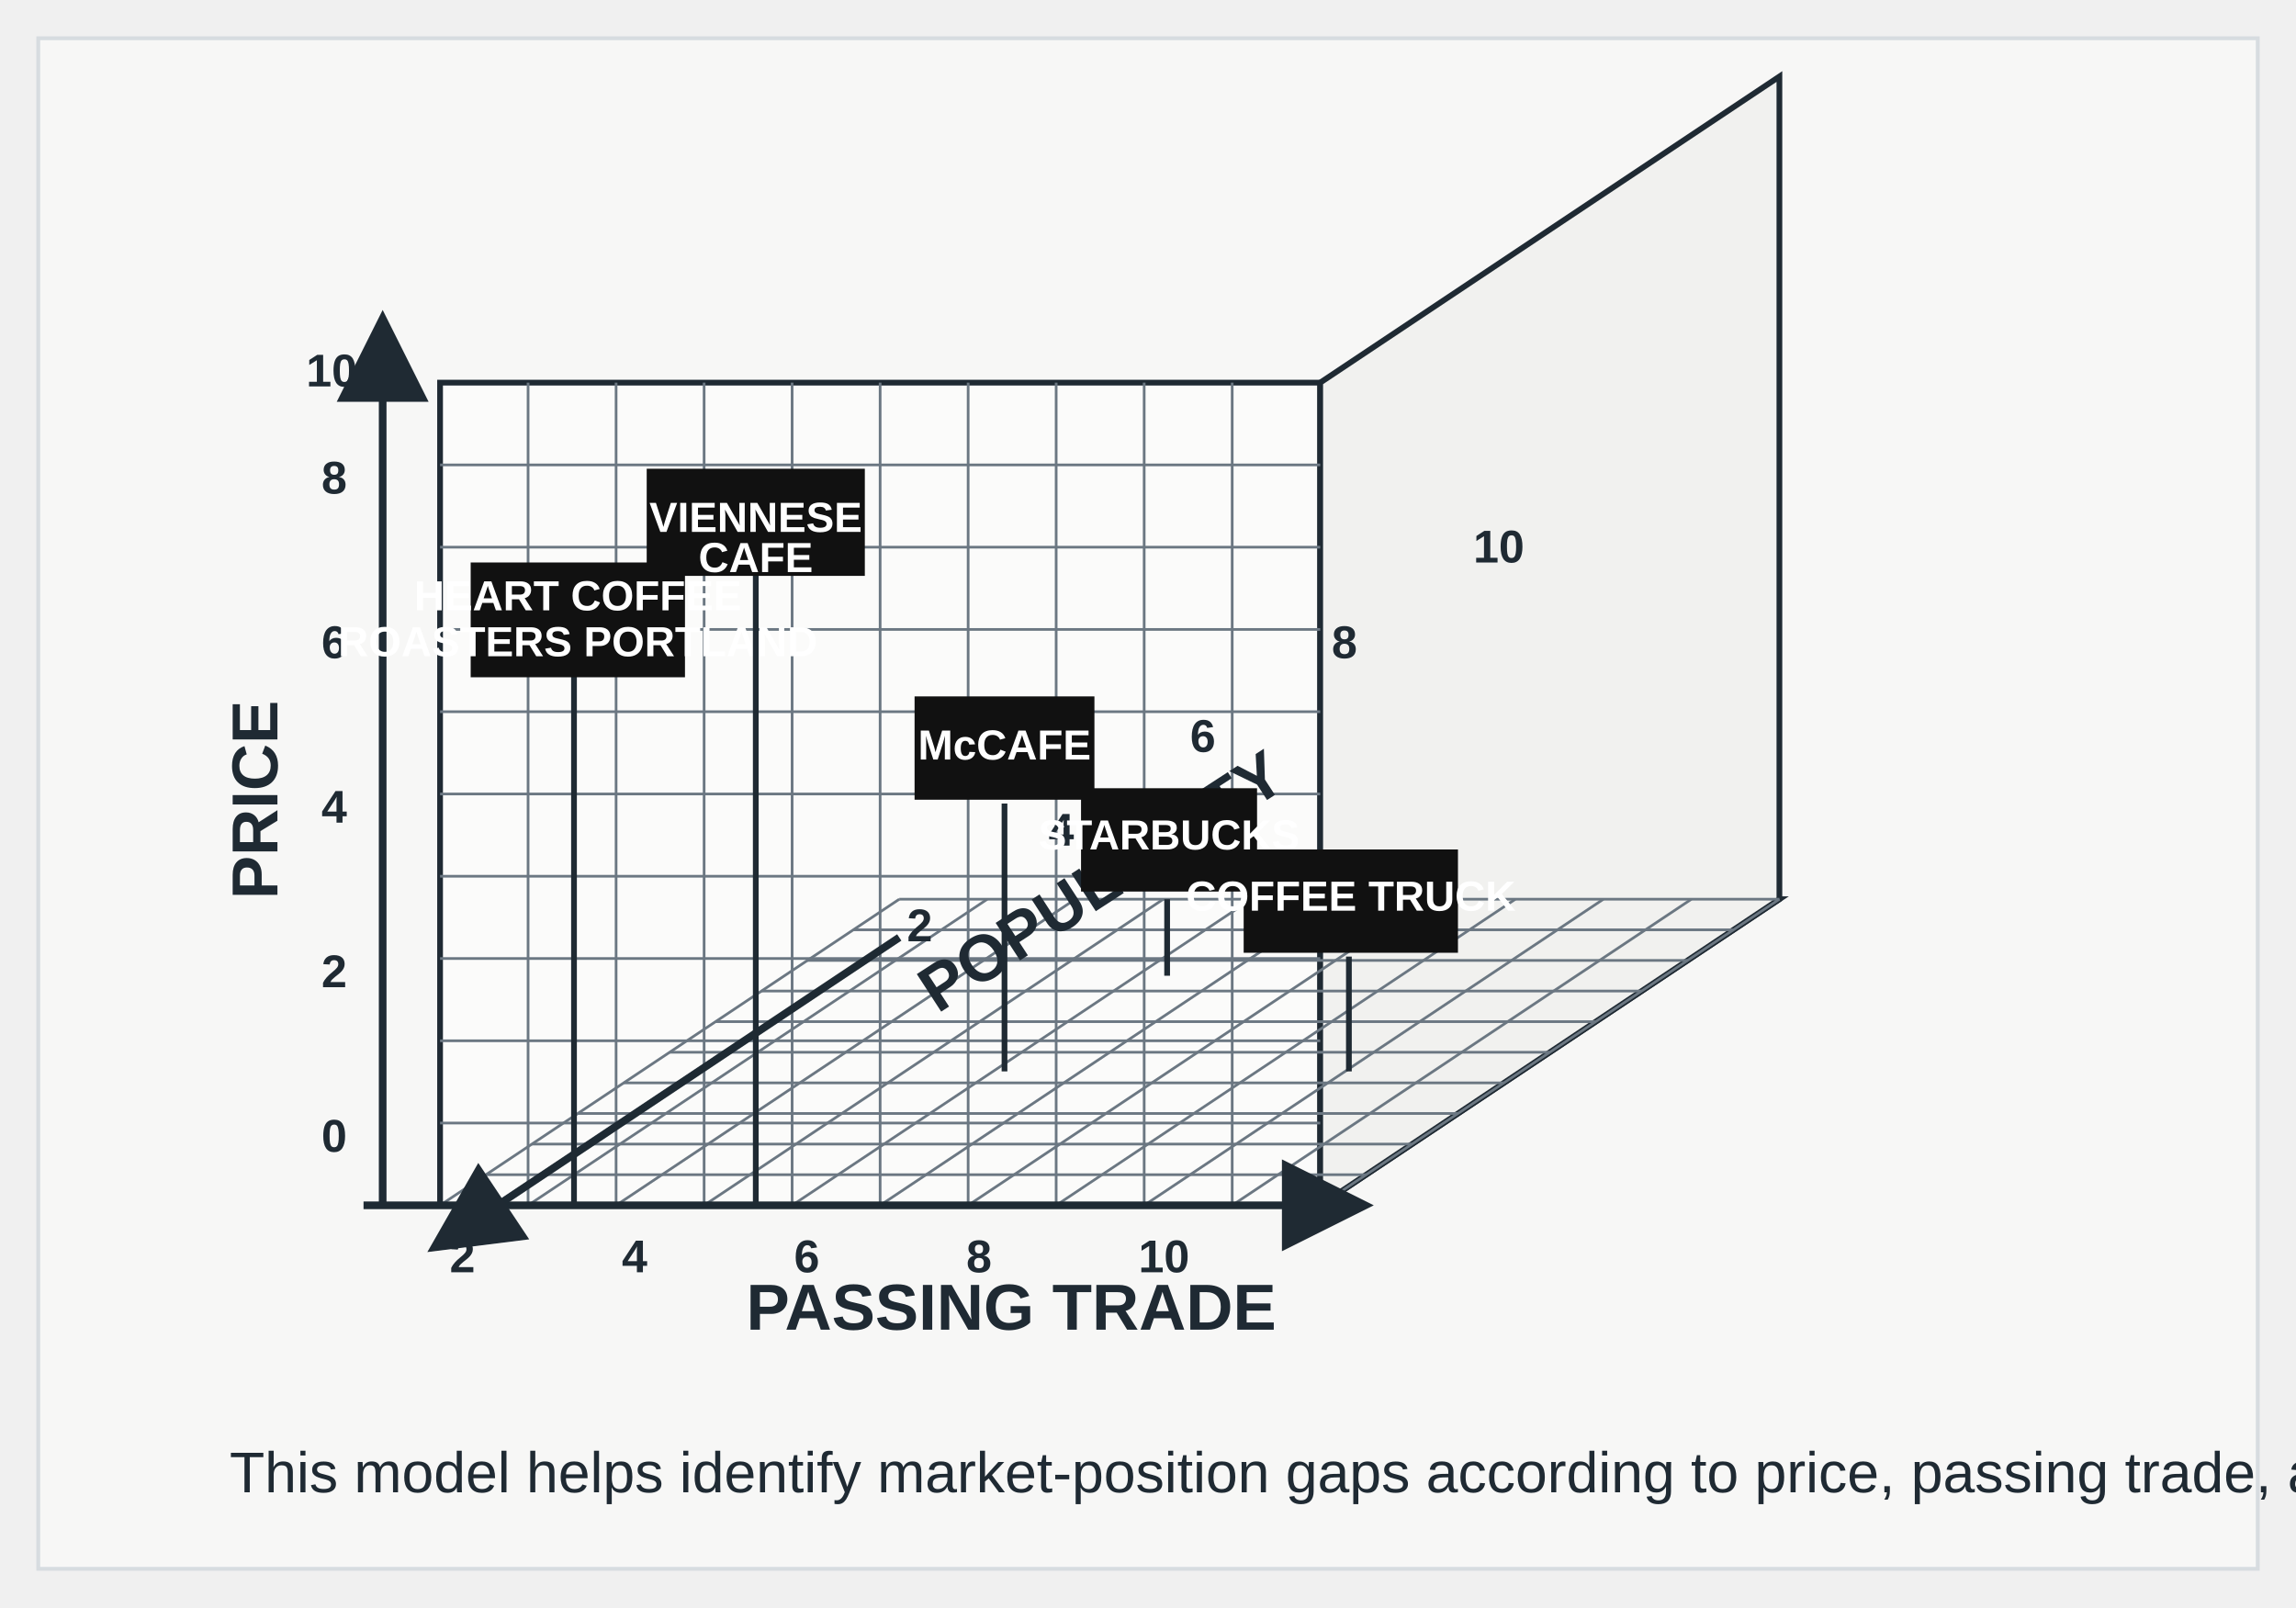
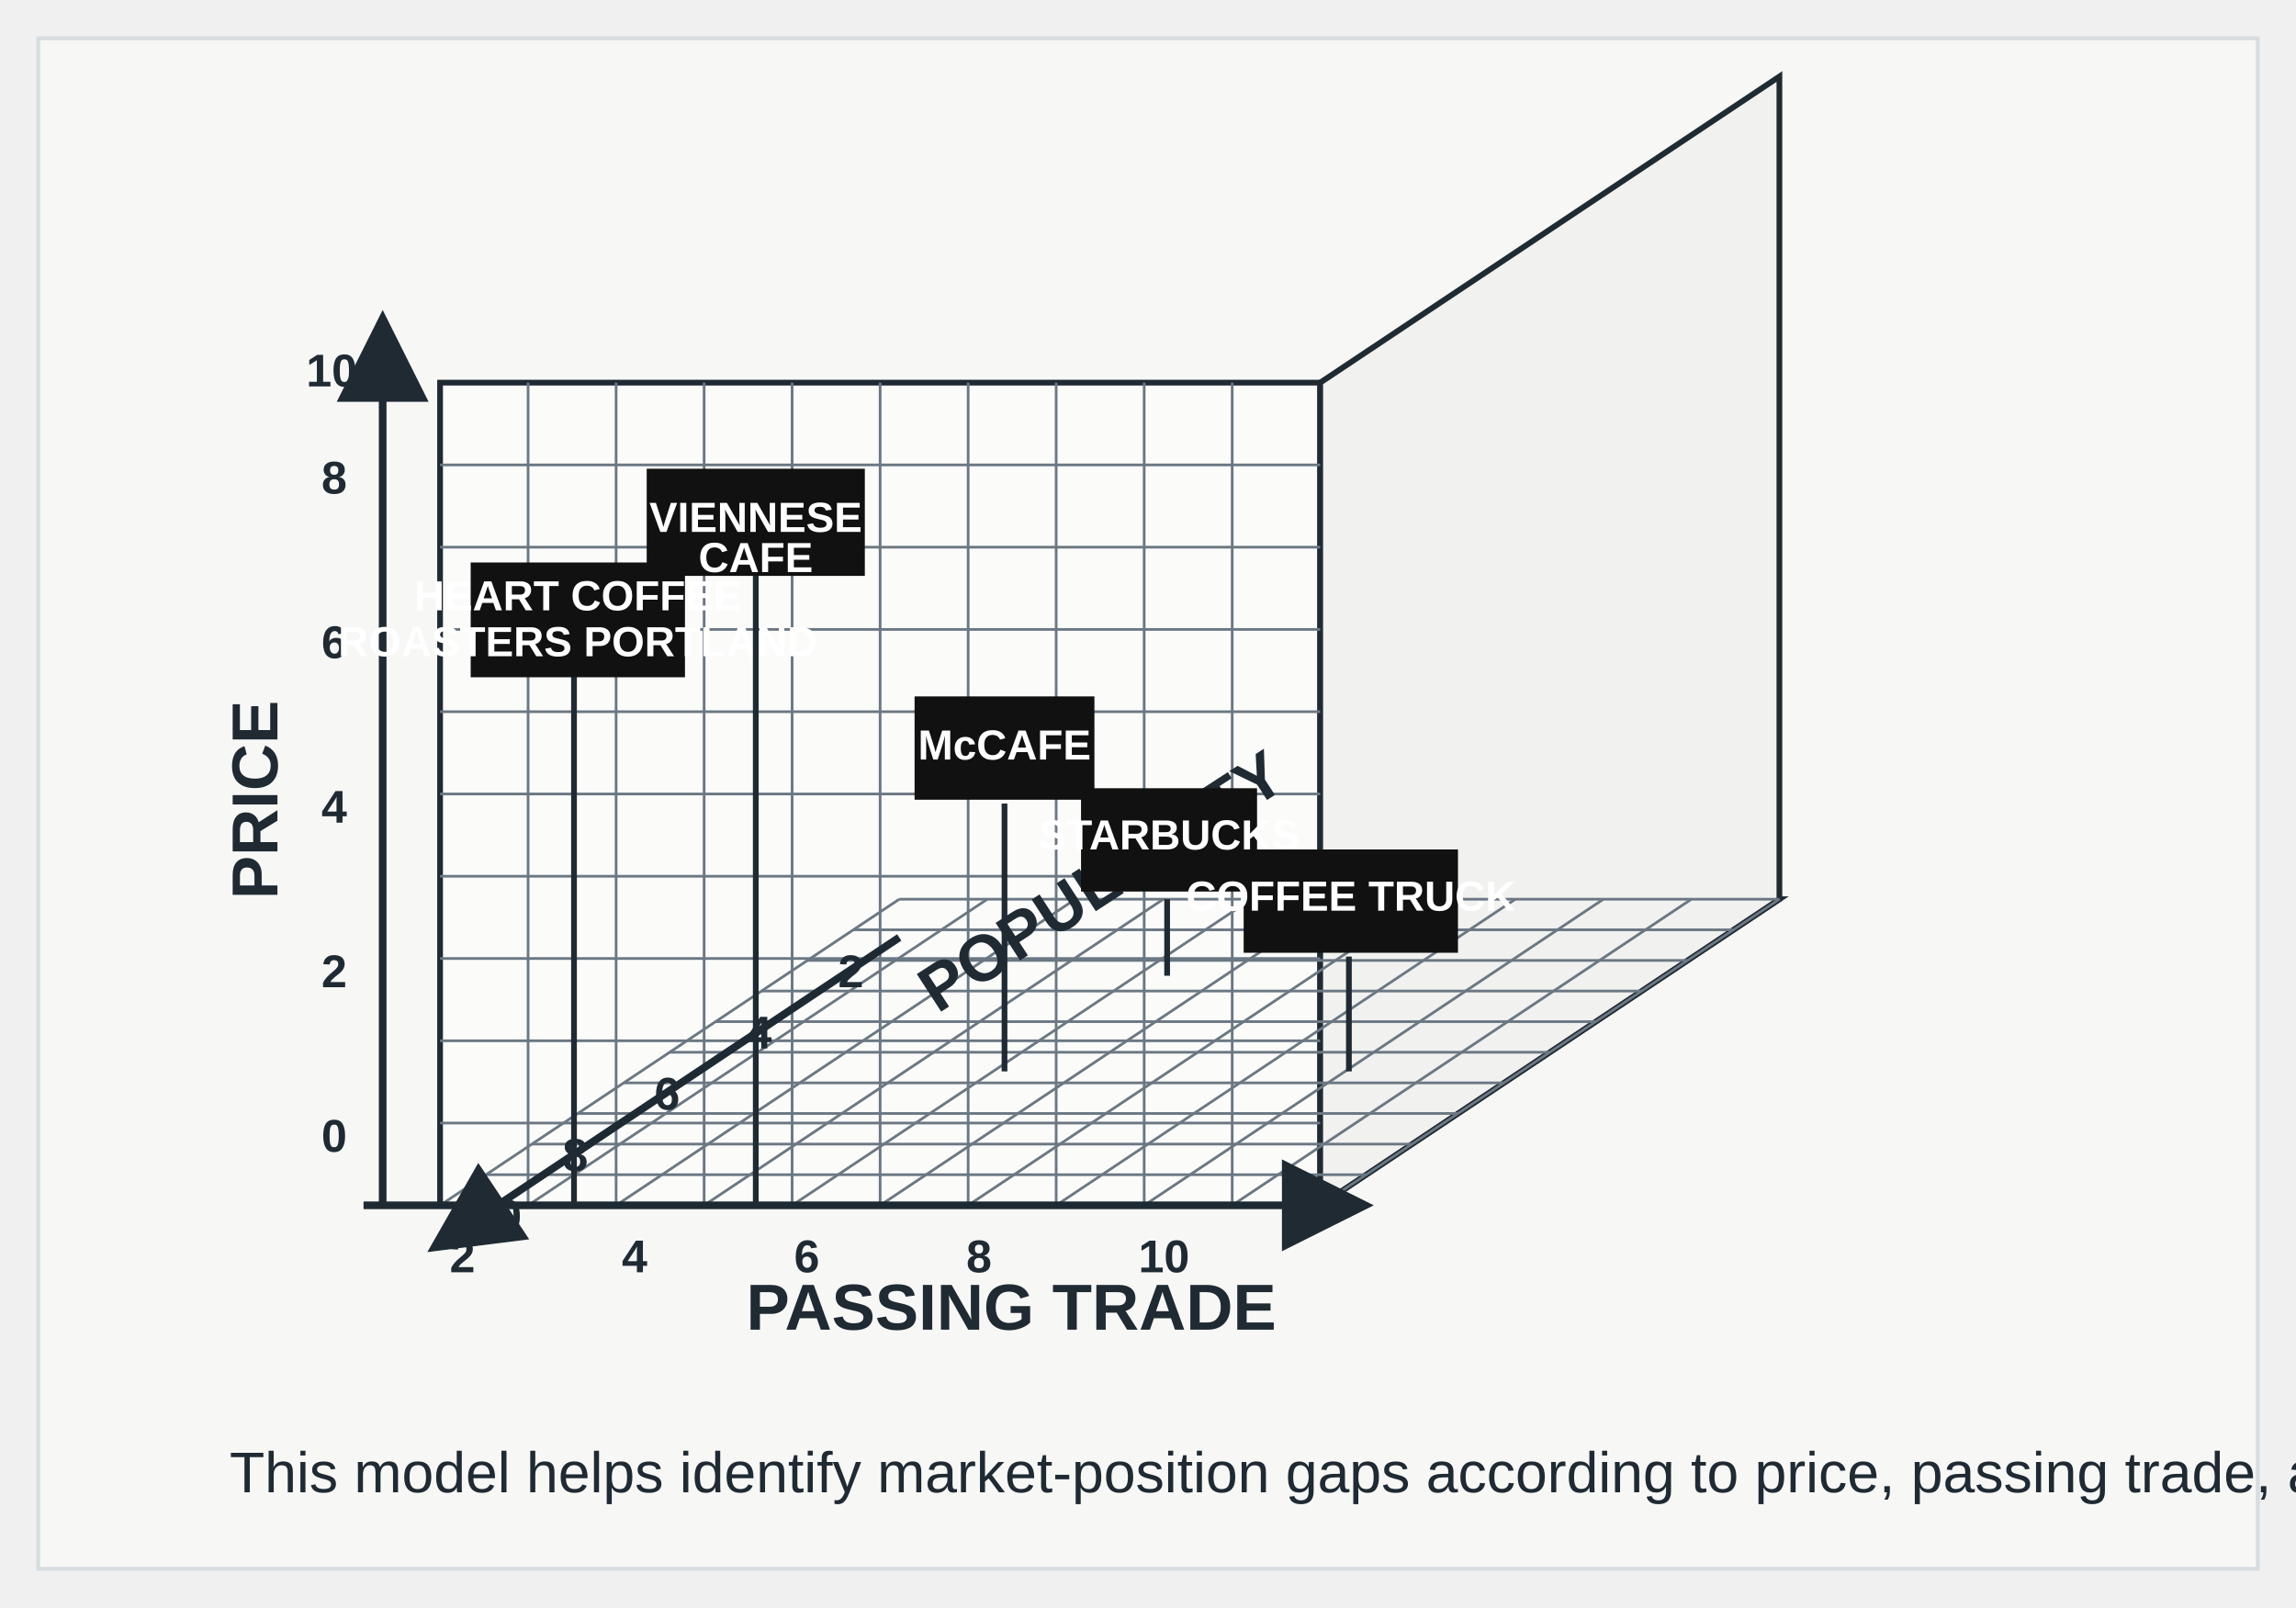
<svg xmlns="http://www.w3.org/2000/svg" width="1200" height="840" viewBox="0 0 1200 840" role="img" aria-labelledby="title desc">
  <defs>
    <style>
      .axis { stroke: #1e2a33; stroke-width: 4; fill: none; }
      .grid { stroke: #6b7782; stroke-width: 1.4; fill: none; }
      .label { font-family: Arial, sans-serif; fill: #1f2a33; font-weight: 700; }
      .axis-label { font-size: 34px; }
      .tick { font-size: 24px; }
      .brand { fill: #111; }
      .brand-text { font-family: Arial, sans-serif; fill: #fff; font-size: 22px; font-weight: 700; }
      .line { stroke: #1f2a33; stroke-width: 3; }
      .caption { font-family: Arial, sans-serif; fill: #1f2a33; font-size: 30px; }
    </style>
    <marker id="arrow" markerWidth="12" markerHeight="12" refX="10" refY="6" orient="auto">
      <path d="M0,0 L12,6 L0,12 z" fill="#1f2a33" />
    </marker>
  </defs>
  <rect x="20" y="20" width="1160" height="800" fill="#f7f7f6" stroke="#d7dce0" stroke-width="2" />
  <polygon points="230,630 690,630 930,470 470,470" fill="#f5f5f4" stroke="#1f2a33" stroke-width="3" />
  <polygon points="230,200 690,200 690,630 230,630" fill="#fbfbfa" stroke="#1f2a33" stroke-width="3" />
  <polygon points="690,200 930,40 930,470 690,630" fill="#f1f1ef" stroke="#1f2a33" stroke-width="3" />
  <path class="grid" d="M276 200 V630 M322 200 V630 M368 200 V630 M414 200 V630 M460 200 V630 M506 200 V630 M552 200 V630 M598 200 V630 M644 200 V630" />
  <path class="grid" d="M230 243 H690 M230 286 H690 M230 329 H690 M230 372 H690 M230 415 H690 M230 458 H690 M230 501 H690 M230 544 H690 M230 587 H690" />
  <path class="grid" d="M230 630 L470 470 M276 630 L516 470 M322 630 L562 470 M368 630 L608 470 M414 630 L654 470 M460 630 L700 470 M506 630 L746 470 M552 630 L792 470 M598 630 L838 470 M644 630 L884 470 M690 630 L930 470" />
  <path class="grid" d="M230 630 L690 630 M254 614 L714 614 M278 598 L738 598 M302 582 L762 582 M326 566 L786 566 M350 550 L810 550 M374 534 L834 534 M398 518 L858 518 M422 502 L882 502 M446 486 L906 486 M470 470 L930 470" />
  <path class="axis" d="M190 630 H710" marker-end="url(#arrow)" />
  <path class="axis" d="M470 490 L230 650" marker-end="url(#arrow)" />
  <path class="axis" d="M200 630 V170" marker-end="url(#arrow)" />
  <text class="label axis-label" x="390" y="695">PASSING TRADE</text>
  <text class="label axis-label" x="490" y="530" transform="rotate(-33, 490, 530)">POPULARITY</text>
  <text class="label axis-label" x="145" y="470" transform="rotate(-90, 145, 470)">PRICE</text>
  <text class="label tick" x="235" y="665">2</text>
  <text class="label tick" x="325" y="665">4</text>
  <text class="label tick" x="415" y="665">6</text>
  <text class="label tick" x="505" y="665">8</text>
  <text class="label tick" x="595" y="665">10</text>
-   <text class="label tick" x="474" y="492">2</text>
-   <text class="label tick" x="548" y="442">4</text>
-   <text class="label tick" x="622" y="393">6</text>
-   <text class="label tick" x="696" y="344">8</text>
-   <text class="label tick" x="770" y="294">10</text>
+   <text class="label tick" x="438" y="516">2</text>
+   <text class="label tick" x="390" y="548">4</text>
+   <text class="label tick" x="342" y="580">6</text>
+   <text class="label tick" x="294" y="612">8</text>
+   <text class="label tick" x="246" y="644">10</text>
  <text class="label tick" x="168" y="602">0</text>
  <text class="label tick" x="168" y="516">2</text>
  <text class="label tick" x="168" y="430">4</text>
  <text class="label tick" x="168" y="344">6</text>
  <text class="label tick" x="168" y="258">8</text>
  <text class="label tick" x="160" y="202">10</text>
  <line class="line" x1="300" y1="630" x2="300" y2="350" />
  <rect class="brand" x="246" y="294" width="112" height="60" />
  <text class="brand-text" x="302" y="319" text-anchor="middle">HEART COFFEE</text>
  <text class="brand-text" x="302" y="343" text-anchor="middle">ROASTERS PORTLAND</text>
  <line class="line" x1="395" y1="630" x2="395" y2="300" />
  <rect class="brand" x="338" y="245" width="114" height="56" />
  <text class="brand-text" x="395" y="278" text-anchor="middle">VIENNESE</text>
  <text class="brand-text" x="395" y="299" text-anchor="middle">CAFE</text>
  <line class="line" x1="525" y1="560" x2="525" y2="420" />
  <rect class="brand" x="478" y="364" width="94" height="54" />
  <text class="brand-text" x="525" y="397" text-anchor="middle">McCAFE</text>
  <line class="line" x1="610" y1="510" x2="610" y2="470" />
  <rect class="brand" x="565" y="412" width="92" height="54" />
  <text class="brand-text" x="611" y="444" text-anchor="middle">STARBUCKS</text>
  <line class="line" x1="705" y1="560" x2="705" y2="500" />
  <rect class="brand" x="650" y="444" width="112" height="54" />
  <text class="brand-text" x="706" y="476" text-anchor="middle">COFFEE TRUCK</text>
  <text class="caption" x="120" y="780">This model helps identify market-position gaps according to price, passing trade, and popularity.</text>
</svg>
